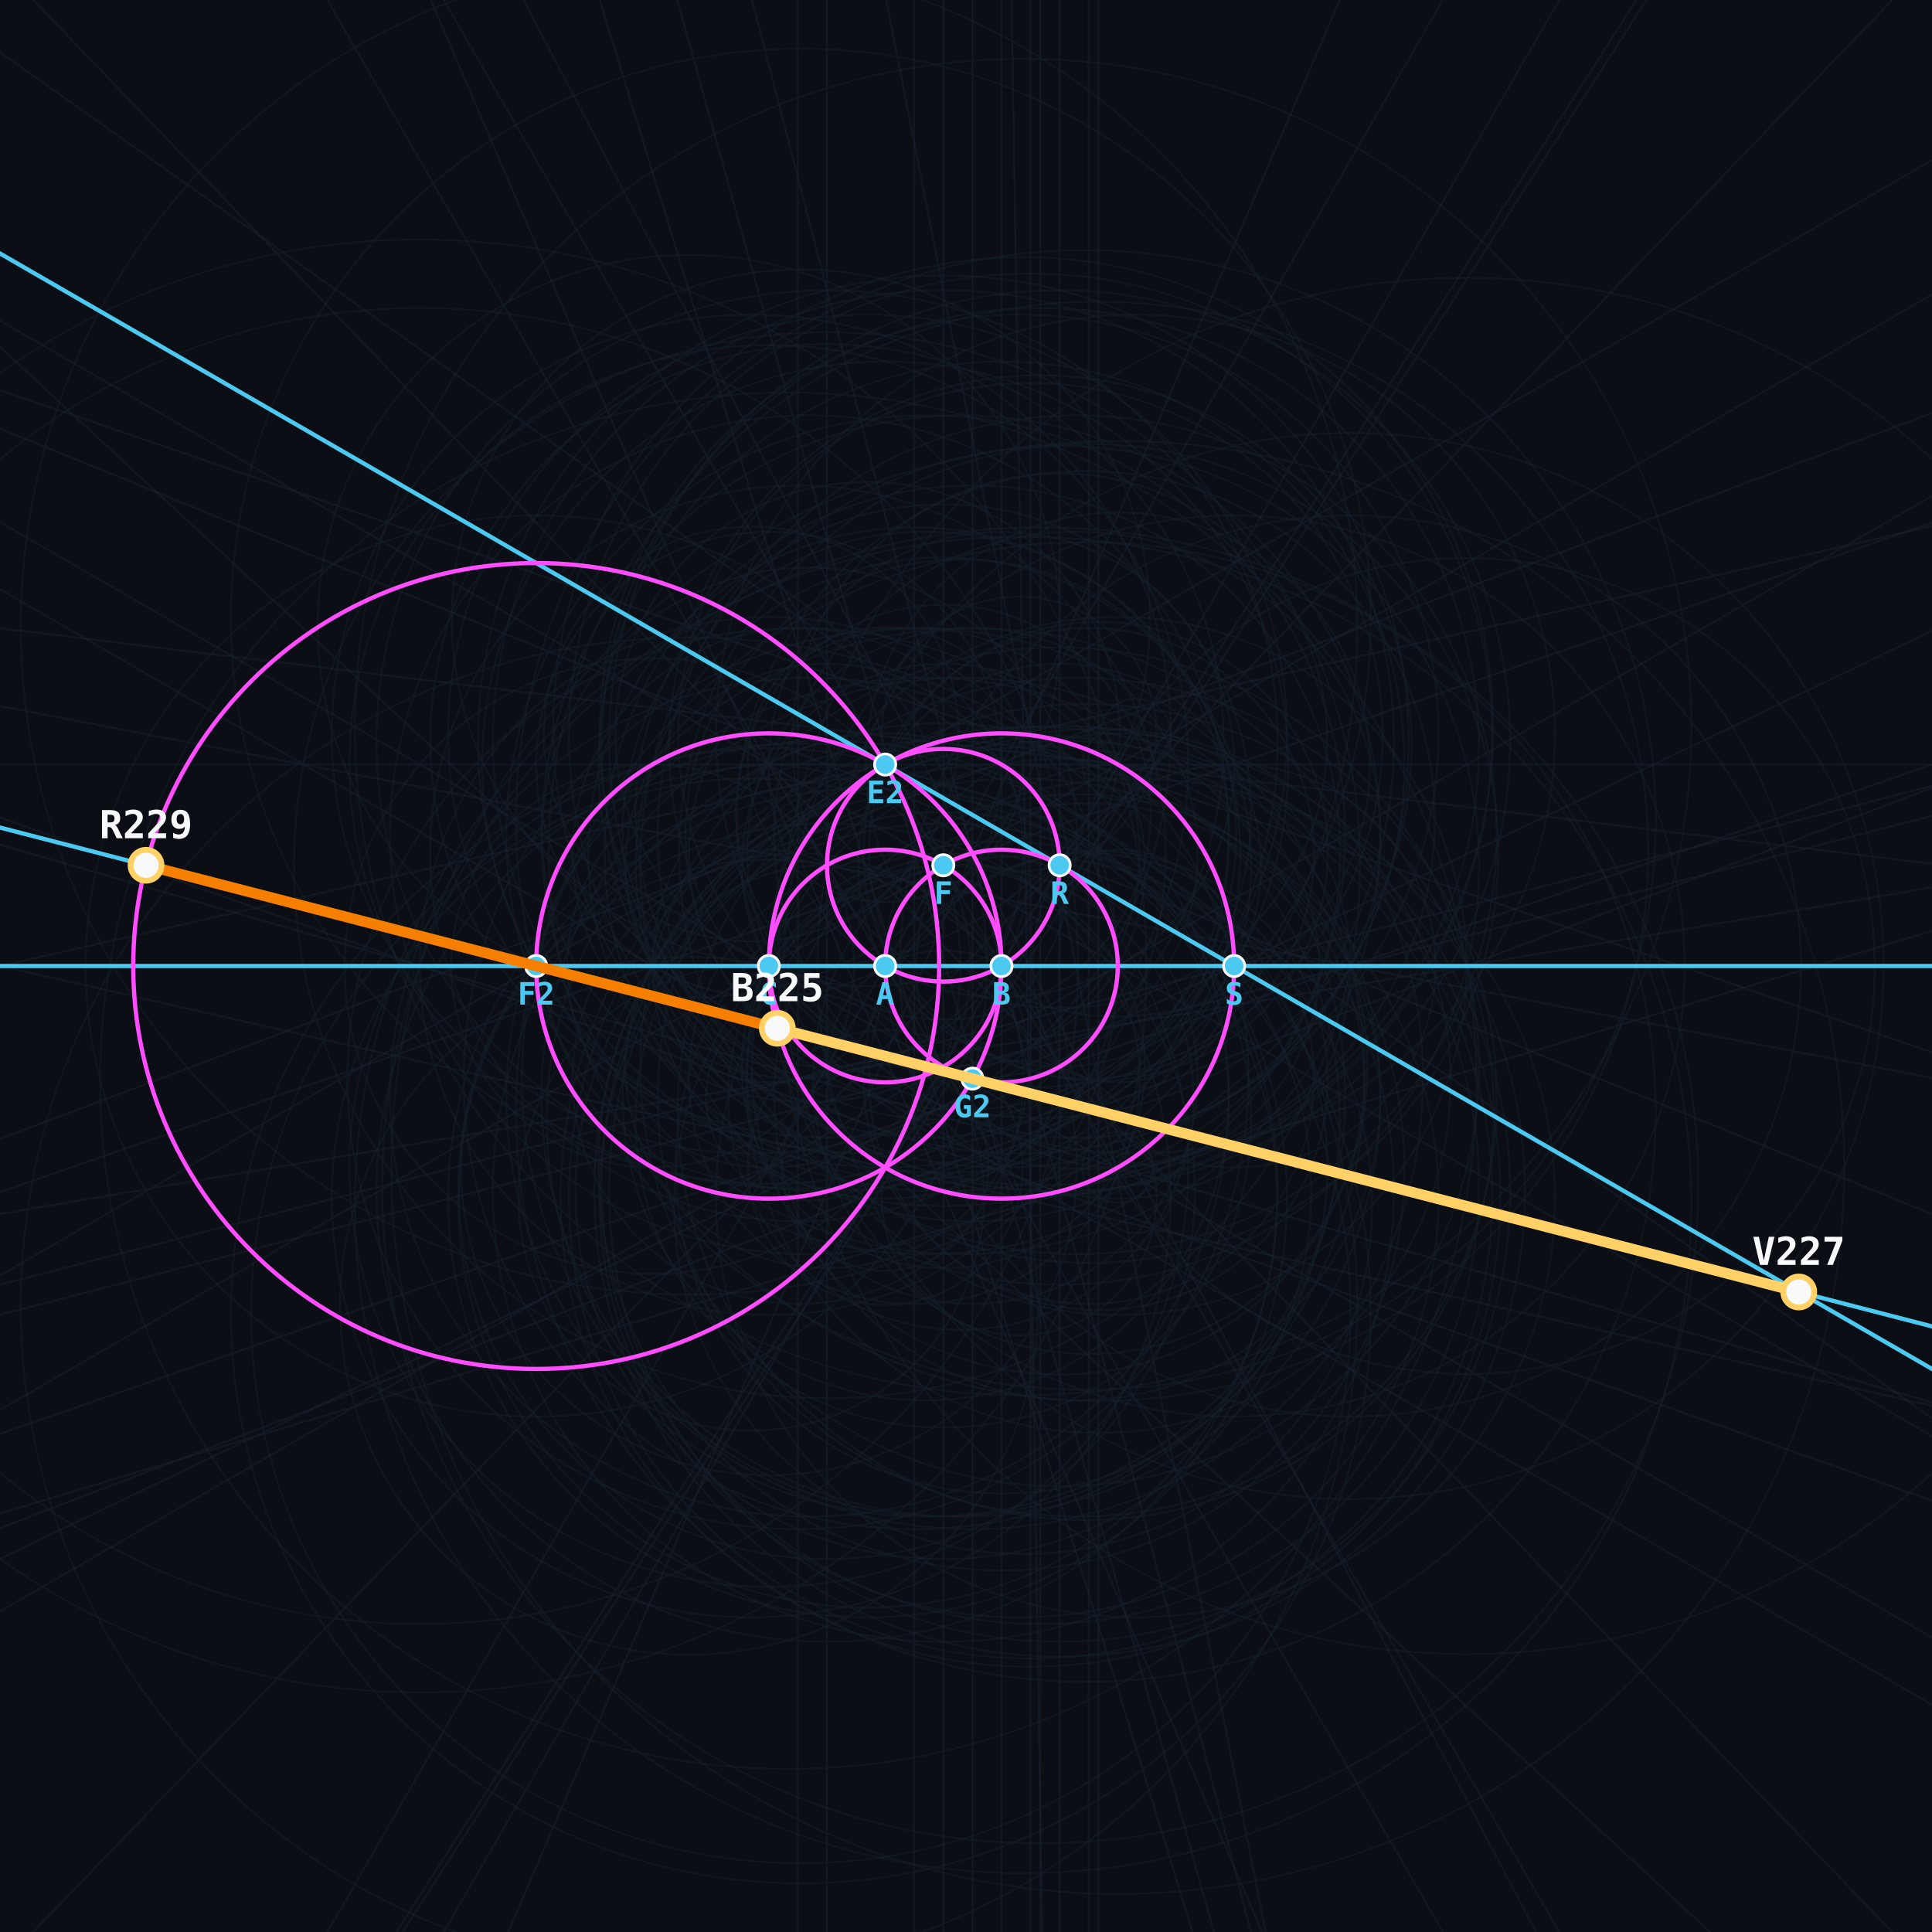
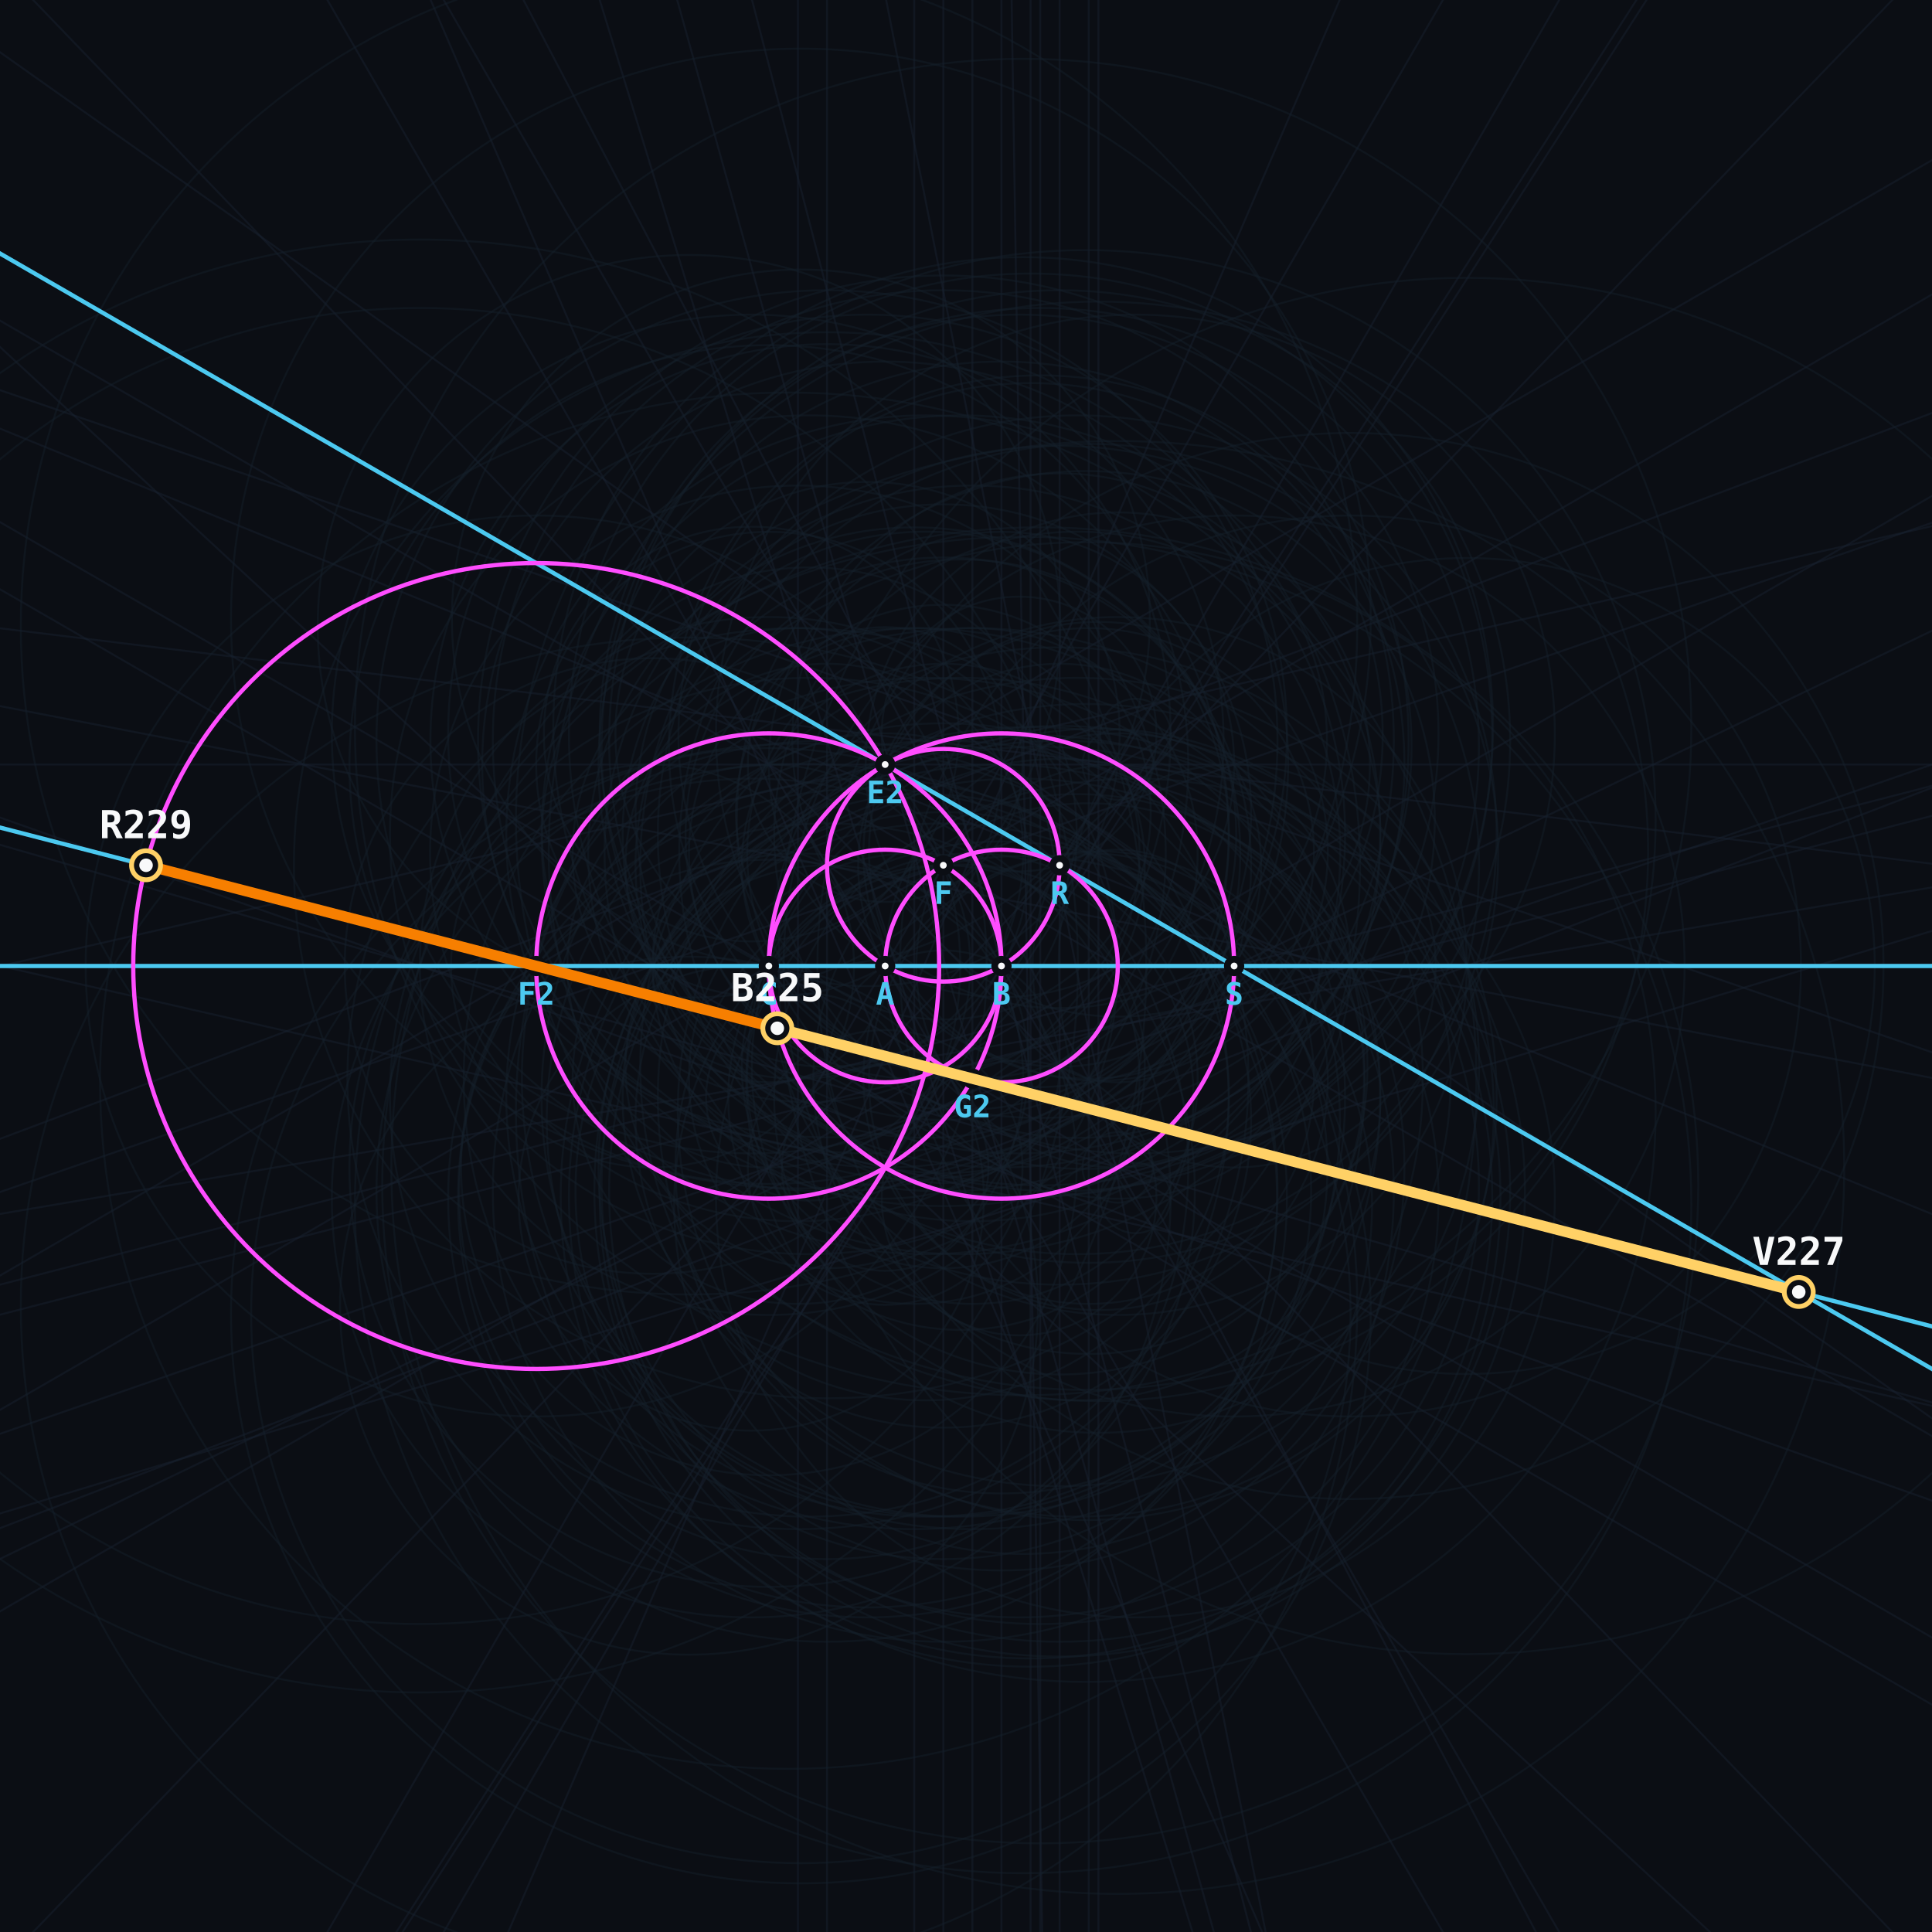
<svg xmlns="http://www.w3.org/2000/svg" viewBox="0 0 1000 1000" width="100%" height="100%" class="levels-svg">
  <defs>
    <clipPath id="sq-clip">
      <rect x="0" y="0" width="1000" height="1000" />
    </clipPath>
  </defs>
  <rect x="0" y="0" width="1000" height="1000" fill="#0b0e14" />
  <g clip-path="url(#sq-clip)">
    <line x1="-151.79" y1="-556.46" x2="1098.21" y2="1608.60" stroke="#1a2332" stroke-width="1.0" stroke-opacity="0.45" />
    <line x1="-151.79" y1="1556.46" x2="1098.21" y2="-608.60" stroke="#1a2332" stroke-width="1.0" stroke-opacity="0.45" />
    <line x1="1128.31" y1="-556.46" x2="-121.69" y2="1608.60" stroke="#1a2332" stroke-width="1.0" stroke-opacity="0.45" />
    <line x1="1128.31" y1="1556.46" x2="-121.69" y2="-608.60" stroke="#1a2332" stroke-width="1.0" stroke-opacity="0.45" />
    <line x1="-639.43" y1="-98.93" x2="1525.64" y2="1151.07" stroke="#1a2332" stroke-width="1.0" stroke-opacity="0.45" />
    <line x1="-639.43" y1="1098.93" x2="1525.64" y2="-151.07" stroke="#1a2332" stroke-width="1.0" stroke-opacity="0.45" />
    <line x1="1615.95" y1="-98.93" x2="-549.12" y2="1151.07" stroke="#1a2332" stroke-width="1.0" stroke-opacity="0.45" />
    <line x1="1615.95" y1="1098.93" x2="-549.12" y2="-151.07" stroke="#1a2332" stroke-width="1.0" stroke-opacity="0.45" />
    <line x1="488.26" y1="1750.00" x2="488.26" y2="-750.00" stroke="#1a2332" stroke-width="1.0" stroke-opacity="0.45" />
    <line x1="1594.14" y1="64.77" x2="-768.14" y2="883.09" stroke="#1a2332" stroke-width="1.0" stroke-opacity="0.45" />
    <line x1="-699.64" y1="-98.93" x2="1465.43" y2="1151.07" stroke="#1a2332" stroke-width="1.0" stroke-opacity="0.45" />
    <line x1="428.05" y1="1750.00" x2="428.05" y2="-750.00" stroke="#1a2332" stroke-width="1.0" stroke-opacity="0.45" />
    <line x1="-663.96" y1="237.70" x2="1790.99" y2="710.16" stroke="#1a2332" stroke-width="1.0" stroke-opacity="0.45" />
    <line x1="1796.40" y1="216.65" x2="-624.21" y2="841.65" stroke="#1a2332" stroke-width="1.0" stroke-opacity="0.45" />
    <line x1="473.21" y1="1750.00" x2="473.21" y2="-750.00" stroke="#1a2332" stroke-width="1.0" stroke-opacity="0.45" />
    <line x1="161.26" y1="-681.41" x2="830.31" y2="1727.40" stroke="#1a2332" stroke-width="1.0" stroke-opacity="0.45" />
    <line x1="518.36" y1="1750.00" x2="518.36" y2="-750.00" stroke="#1a2332" stroke-width="1.0" stroke-opacity="0.45" />
    <line x1="1708.16" y1="395.72" x2="-791.84" y2="395.72" stroke="#1a2332" stroke-width="1.0" stroke-opacity="0.45" />
    <line x1="-393.51" y1="-426.79" x2="1339.93" y2="1374.65" stroke="#1a2332" stroke-width="1.0" stroke-opacity="0.45" />
    <line x1="1654.35" y1="169.05" x2="-707.93" y2="987.37" stroke="#1a2332" stroke-width="1.0" stroke-opacity="0.45" />
    <line x1="-393.51" y1="1426.79" x2="1339.93" y2="-374.65" stroke="#1a2332" stroke-width="1.0" stroke-opacity="0.45" />
    <line x1="1736.20" y1="216.65" x2="-684.42" y2="841.65" stroke="#1a2332" stroke-width="1.0" stroke-opacity="0.45" />
    <line x1="413.00" y1="1750.00" x2="413.00" y2="-750.00" stroke="#1a2332" stroke-width="1.0" stroke-opacity="0.45" />
    <line x1="-43.48" y1="-619.05" x2="944.74" y2="1677.35" stroke="#1a2332" stroke-width="1.0" stroke-opacity="0.45" />
    <line x1="205.86" y1="-710.31" x2="830.86" y2="1710.31" stroke="#1a2332" stroke-width="1.0" stroke-opacity="0.45" />
    <line x1="548.47" y1="1750.00" x2="548.47" y2="-750.00" stroke="#1a2332" stroke-width="1.0" stroke-opacity="0.45" />
    <line x1="1653.85" y1="-31.87" x2="-686.44" y2="847.35" stroke="#1a2332" stroke-width="1.0" stroke-opacity="0.45" />
    <line x1="1711.61" y1="889.74" x2="-725.98" y2="334.61" stroke="#1a2332" stroke-width="1.0" stroke-opacity="0.45" />
    <line x1="1355.27" y1="1435.88" x2="-478.18" y2="-263.67" stroke="#1a2332" stroke-width="1.0" stroke-opacity="0.45" />
    <line x1="1711.61" y1="110.26" x2="-725.98" y2="665.39" stroke="#1a2332" stroke-width="1.0" stroke-opacity="0.45" />
    <line x1="1450.38" y1="-177.14" x2="-714.69" y2="1072.86" stroke="#1a2332" stroke-width="1.0" stroke-opacity="0.45" />
    <line x1="503.31" y1="1750.00" x2="503.31" y2="-750.00" stroke="#1a2332" stroke-width="1.0" stroke-opacity="0.45" />
    <line x1="959.79" y1="-619.05" x2="-28.42" y2="1677.35" stroke="#1a2332" stroke-width="1.0" stroke-opacity="0.45" />
    <line x1="91.51" y1="-713.49" x2="824.80" y2="1676.55" stroke="#1a2332" stroke-width="1.0" stroke-opacity="0.45" />
    <line x1="1596.50" y1="870.92" x2="-719.41" y2="-70.64" stroke="#1a2332" stroke-width="1.0" stroke-opacity="0.45" />
    <line x1="1569.84" y1="52.73" x2="-683.63" y2="1135.27" stroke="#1a2332" stroke-width="1.0" stroke-opacity="0.45" />
    <line x1="-49.75" y1="-612.01" x2="1110.64" y2="1602.37" stroke="#1a2332" stroke-width="1.0" stroke-opacity="0.45" />
    <line x1="563.52" y1="1750.00" x2="563.52" y2="-750.00" stroke="#1a2332" stroke-width="1.0" stroke-opacity="0.45" />
    <line x1="1181.45" y1="-521.08" x2="-168.89" y2="1582.86" stroke="#1a2332" stroke-width="1.0" stroke-opacity="0.45" />
    <line x1="1754.62" y1="539.05" x2="-727.01" y2="236.59" stroke="#1a2332" stroke-width="1.0" stroke-opacity="0.45" />
    <line x1="1598.91" y1="898.83" x2="-803.01" y2="205.45" stroke="#1a2332" stroke-width="1.0" stroke-opacity="0.45" />
    <line x1="-800.63" y1="140.10" x2="1556.39" y2="973.43" stroke="#1a2332" stroke-width="1.0" stroke-opacity="0.45" />
    <line x1="538.43" y1="1750.00" x2="538.43" y2="-750.00" stroke="#1a2332" stroke-width="1.0" stroke-opacity="0.45" />
    <line x1="1630.01" y1="760.59" x2="-734.94" y2="-49.95" stroke="#1a2332" stroke-width="1.0" stroke-opacity="0.45" />
    <line x1="1639.89" y1="288.92" x2="-753.68" y2="1010.61" stroke="#1a2332" stroke-width="1.0" stroke-opacity="0.45" />
    <line x1="511.73" y1="-751.96" x2="551.25" y2="1747.73" stroke="#1a2332" stroke-width="1.0" stroke-opacity="0.45" />
    <line x1="533.42" y1="1750.00" x2="533.42" y2="-750.00" stroke="#1a2332" stroke-width="1.0" stroke-opacity="0.45" />
    <line x1="310.09" y1="-756.62" x2="791.86" y2="1696.52" stroke="#1a2332" stroke-width="1.0" stroke-opacity="0.45" />
    <line x1="568.54" y1="1750.00" x2="568.54" y2="-750.00" stroke="#1a2332" stroke-width="1.0" stroke-opacity="0.45" />
    <line x1="1168.18" y1="-490.77" x2="-185.13" y2="1611.27" stroke="#1a2332" stroke-width="1.0" stroke-opacity="0.45" />
    <line x1="1508.88" y1="1093.97" x2="-532.36" y2="-349.41" stroke="#1a2332" stroke-width="1.0" stroke-opacity="0.45" />
    <line x1="-506.61" y1="985.14" x2="1827.81" y2="90.44" stroke="#1a2332" stroke-width="1.0" stroke-opacity="0.45" />
    <line x1="1816.11" y1="321.35" x2="-648.93" y2="738.02" stroke="#1a2332" stroke-width="1.0" stroke-opacity="0.45" />
    <circle cx="397.95" cy="500.00" r="60.21" fill="none" stroke="#161f2c" stroke-width="1.0" stroke-opacity="0.45" />
    <circle cx="458.16" cy="500.00" r="120.42" fill="none" stroke="#161f2c" stroke-width="1.0" stroke-opacity="0.45" />
    <circle cx="578.57" cy="500.00" r="120.42" fill="none" stroke="#161f2c" stroke-width="1.0" stroke-opacity="0.45" />
    <circle cx="488.26" cy="552.14" r="60.21" fill="none" stroke="#161f2c" stroke-width="1.0" stroke-opacity="0.45" />
    <circle cx="578.57" cy="500.00" r="60.21" fill="none" stroke="#161f2c" stroke-width="1.0" stroke-opacity="0.45" />
    <circle cx="397.95" cy="500.00" r="180.62" fill="none" stroke="#161f2c" stroke-width="1.0" stroke-opacity="0.45" />
    <circle cx="578.57" cy="500.00" r="180.62" fill="none" stroke="#161f2c" stroke-width="1.0" stroke-opacity="0.45" />
    <circle cx="397.95" cy="500.00" r="104.28" fill="none" stroke="#161f2c" stroke-width="1.0" stroke-opacity="0.45" />
    <circle cx="488.26" cy="552.14" r="104.28" fill="none" stroke="#161f2c" stroke-width="1.0" stroke-opacity="0.45" />
    <circle cx="488.26" cy="447.86" r="104.28" fill="none" stroke="#161f2c" stroke-width="1.0" stroke-opacity="0.45" />
    <circle cx="578.57" cy="500.00" r="104.28" fill="none" stroke="#161f2c" stroke-width="1.0" stroke-opacity="0.45" />
    <circle cx="488.26" cy="447.86" r="159.30" fill="none" stroke="#161f2c" stroke-width="1.0" stroke-opacity="0.45" />
    <circle cx="337.74" cy="500.00" r="159.30" fill="none" stroke="#161f2c" stroke-width="1.0" stroke-opacity="0.45" />
    <circle cx="337.74" cy="500.00" r="104.28" fill="none" stroke="#161f2c" stroke-width="1.0" stroke-opacity="0.45" />
    <circle cx="428.05" cy="552.14" r="104.28" fill="none" stroke="#161f2c" stroke-width="1.0" stroke-opacity="0.45" />
    <circle cx="428.05" cy="447.86" r="104.28" fill="none" stroke="#161f2c" stroke-width="1.0" stroke-opacity="0.45" />
    <circle cx="428.05" cy="447.86" r="275.91" fill="none" stroke="#161f2c" stroke-width="1.0" stroke-opacity="0.45" />
    <circle cx="698.99" cy="500.00" r="275.91" fill="none" stroke="#161f2c" stroke-width="1.0" stroke-opacity="0.45" />
    <circle cx="698.99" cy="500.00" r="233.18" fill="none" stroke="#161f2c" stroke-width="1.0" stroke-opacity="0.45" />
    <circle cx="473.21" cy="558.30" r="233.18" fill="none" stroke="#161f2c" stroke-width="1.0" stroke-opacity="0.45" />
    <circle cx="473.21" cy="558.30" r="116.59" fill="none" stroke="#161f2c" stroke-width="1.0" stroke-opacity="0.45" />
    <circle cx="473.21" cy="441.70" r="116.59" fill="none" stroke="#161f2c" stroke-width="1.0" stroke-opacity="0.45" />
    <circle cx="473.21" cy="441.70" r="168.73" fill="none" stroke="#161f2c" stroke-width="1.0" stroke-opacity="0.45" />
    <circle cx="518.36" cy="604.28" r="168.73" fill="none" stroke="#161f2c" stroke-width="1.0" stroke-opacity="0.45" />
    <circle cx="518.36" cy="604.28" r="208.57" fill="none" stroke="#161f2c" stroke-width="1.0" stroke-opacity="0.45" />
    <circle cx="518.36" cy="395.72" r="208.57" fill="none" stroke="#161f2c" stroke-width="1.0" stroke-opacity="0.45" />
    <circle cx="518.36" cy="395.72" r="120.42" fill="none" stroke="#161f2c" stroke-width="1.0" stroke-opacity="0.45" />
    <circle cx="397.95" cy="395.72" r="120.42" fill="none" stroke="#161f2c" stroke-width="1.0" stroke-opacity="0.45" />
    <circle cx="397.95" cy="395.72" r="217.08" fill="none" stroke="#161f2c" stroke-width="1.0" stroke-opacity="0.45" />
    <circle cx="548.47" cy="552.14" r="217.08" fill="none" stroke="#161f2c" stroke-width="1.0" stroke-opacity="0.45" />
    <circle cx="548.47" cy="552.14" r="159.30" fill="none" stroke="#161f2c" stroke-width="1.0" stroke-opacity="0.45" />
    <circle cx="397.95" cy="604.28" r="159.30" fill="none" stroke="#161f2c" stroke-width="1.0" stroke-opacity="0.45" />
    <circle cx="397.95" cy="604.28" r="217.08" fill="none" stroke="#161f2c" stroke-width="1.0" stroke-opacity="0.45" />
    <circle cx="548.47" cy="447.86" r="217.08" fill="none" stroke="#161f2c" stroke-width="1.0" stroke-opacity="0.45" />
    <circle cx="548.47" cy="447.86" r="104.28" fill="none" stroke="#161f2c" stroke-width="1.0" stroke-opacity="0.45" />
    <circle cx="638.78" cy="500.00" r="104.28" fill="none" stroke="#161f2c" stroke-width="1.0" stroke-opacity="0.45" />
    <circle cx="638.78" cy="500.00" r="233.18" fill="none" stroke="#161f2c" stroke-width="1.0" stroke-opacity="0.45" />
    <circle cx="413.00" cy="558.30" r="233.18" fill="none" stroke="#161f2c" stroke-width="1.0" stroke-opacity="0.45" />
    <circle cx="413.00" cy="558.30" r="116.59" fill="none" stroke="#161f2c" stroke-width="1.0" stroke-opacity="0.45" />
    <circle cx="413.00" cy="441.70" r="116.59" fill="none" stroke="#161f2c" stroke-width="1.0" stroke-opacity="0.45" />
    <circle cx="413.00" cy="441.70" r="190.39" fill="none" stroke="#161f2c" stroke-width="1.0" stroke-opacity="0.45" />
    <circle cx="488.26" cy="616.59" r="190.39" fill="none" stroke="#161f2c" stroke-width="1.0" stroke-opacity="0.45" />
    <circle cx="488.26" cy="616.59" r="233.18" fill="none" stroke="#161f2c" stroke-width="1.0" stroke-opacity="0.45" />
    <circle cx="488.26" cy="383.41" r="233.18" fill="none" stroke="#161f2c" stroke-width="1.0" stroke-opacity="0.45" />
    <circle cx="488.26" cy="383.41" r="240.83" fill="none" stroke="#161f2c" stroke-width="1.0" stroke-opacity="0.45" />
    <circle cx="548.47" cy="616.59" r="240.83" fill="none" stroke="#161f2c" stroke-width="1.0" stroke-opacity="0.45" />
    <circle cx="548.47" cy="616.59" r="233.18" fill="none" stroke="#161f2c" stroke-width="1.0" stroke-opacity="0.45" />
    <circle cx="548.47" cy="383.41" r="233.18" fill="none" stroke="#161f2c" stroke-width="1.0" stroke-opacity="0.45" />
    <circle cx="548.47" cy="383.41" r="138.37" fill="none" stroke="#161f2c" stroke-width="1.0" stroke-opacity="0.45" />
    <circle cx="418.94" cy="432.07" r="138.37" fill="none" stroke="#161f2c" stroke-width="1.0" stroke-opacity="0.45" />
    <circle cx="418.94" cy="432.07" r="217.08" fill="none" stroke="#161f2c" stroke-width="1.0" stroke-opacity="0.45" />
    <circle cx="527.48" cy="620.07" r="217.08" fill="none" stroke="#161f2c" stroke-width="1.0" stroke-opacity="0.45" />
    <circle cx="527.48" cy="620.07" r="71.10" fill="none" stroke="#161f2c" stroke-width="1.0" stroke-opacity="0.45" />
    <circle cx="458.16" cy="604.28" r="71.10" fill="none" stroke="#161f2c" stroke-width="1.0" stroke-opacity="0.45" />
    <circle cx="458.16" cy="604.28" r="53.48" fill="none" stroke="#161f2c" stroke-width="1.0" stroke-opacity="0.45" />
    <circle cx="418.94" cy="567.93" r="53.48" fill="none" stroke="#161f2c" stroke-width="1.0" stroke-opacity="0.45" />
    <circle cx="418.94" cy="567.93" r="217.08" fill="none" stroke="#161f2c" stroke-width="1.0" stroke-opacity="0.45" />
    <circle cx="527.48" cy="379.93" r="217.08" fill="none" stroke="#161f2c" stroke-width="1.0" stroke-opacity="0.45" />
    <circle cx="527.48" cy="379.93" r="71.10" fill="none" stroke="#161f2c" stroke-width="1.0" stroke-opacity="0.45" />
    <circle cx="458.16" cy="395.72" r="71.10" fill="none" stroke="#161f2c" stroke-width="1.0" stroke-opacity="0.45" />
    <circle cx="458.16" cy="395.72" r="208.57" fill="none" stroke="#161f2c" stroke-width="1.0" stroke-opacity="0.45" />
    <circle cx="277.53" cy="500.00" r="233.18" fill="none" stroke="#161f2c" stroke-width="1.0" stroke-opacity="0.45" />
    <circle cx="503.31" cy="558.30" r="233.18" fill="none" stroke="#161f2c" stroke-width="1.0" stroke-opacity="0.45" />
    <circle cx="503.31" cy="558.30" r="116.59" fill="none" stroke="#161f2c" stroke-width="1.0" stroke-opacity="0.45" />
    <circle cx="503.31" cy="441.70" r="116.59" fill="none" stroke="#161f2c" stroke-width="1.0" stroke-opacity="0.45" />
    <circle cx="503.31" cy="441.70" r="190.39" fill="none" stroke="#161f2c" stroke-width="1.0" stroke-opacity="0.45" />
    <circle cx="428.05" cy="616.59" r="190.39" fill="none" stroke="#161f2c" stroke-width="1.0" stroke-opacity="0.45" />
    <circle cx="428.05" cy="616.59" r="233.18" fill="none" stroke="#161f2c" stroke-width="1.0" stroke-opacity="0.45" />
    <circle cx="428.05" cy="383.41" r="233.18" fill="none" stroke="#161f2c" stroke-width="1.0" stroke-opacity="0.45" />
    <circle cx="428.05" cy="383.41" r="205.27" fill="none" stroke="#161f2c" stroke-width="1.0" stroke-opacity="0.45" />
    <circle cx="488.26" cy="579.65" r="205.27" fill="none" stroke="#161f2c" stroke-width="1.0" stroke-opacity="0.45" />
    <circle cx="488.26" cy="579.65" r="159.30" fill="none" stroke="#161f2c" stroke-width="1.0" stroke-opacity="0.45" />
    <circle cx="488.26" cy="420.35" r="159.30" fill="none" stroke="#161f2c" stroke-width="1.0" stroke-opacity="0.45" />
    <circle cx="488.26" cy="420.35" r="107.33" fill="none" stroke="#161f2c" stroke-width="1.0" stroke-opacity="0.45" />
    <circle cx="388.83" cy="379.93" r="107.33" fill="none" stroke="#161f2c" stroke-width="1.0" stroke-opacity="0.45" />
    <circle cx="388.83" cy="379.93" r="217.08" fill="none" stroke="#161f2c" stroke-width="1.0" stroke-opacity="0.45" />
    <circle cx="497.37" cy="567.93" r="217.08" fill="none" stroke="#161f2c" stroke-width="1.0" stroke-opacity="0.45" />
    <circle cx="497.37" cy="567.93" r="120.42" fill="none" stroke="#161f2c" stroke-width="1.0" stroke-opacity="0.45" />
    <circle cx="388.83" cy="620.07" r="120.42" fill="none" stroke="#161f2c" stroke-width="1.0" stroke-opacity="0.45" />
    <circle cx="388.83" cy="620.07" r="217.08" fill="none" stroke="#161f2c" stroke-width="1.0" stroke-opacity="0.45" />
    <circle cx="497.37" cy="432.07" r="217.08" fill="none" stroke="#161f2c" stroke-width="1.0" stroke-opacity="0.45" />
    <circle cx="497.37" cy="432.07" r="142.51" fill="none" stroke="#161f2c" stroke-width="1.0" stroke-opacity="0.45" />
    <circle cx="563.52" cy="558.30" r="142.51" fill="none" stroke="#161f2c" stroke-width="1.0" stroke-opacity="0.45" />
    <circle cx="563.52" cy="558.30" r="116.59" fill="none" stroke="#161f2c" stroke-width="1.0" stroke-opacity="0.45" />
    <circle cx="563.52" cy="441.70" r="116.59" fill="none" stroke="#161f2c" stroke-width="1.0" stroke-opacity="0.45" />
    <circle cx="563.52" cy="441.70" r="211.94" fill="none" stroke="#161f2c" stroke-width="1.0" stroke-opacity="0.45" />
    <circle cx="449.04" cy="620.07" r="211.94" fill="none" stroke="#161f2c" stroke-width="1.0" stroke-opacity="0.45" />
    <circle cx="449.04" cy="620.07" r="217.08" fill="none" stroke="#161f2c" stroke-width="1.0" stroke-opacity="0.45" />
    <circle cx="557.58" cy="432.07" r="217.08" fill="none" stroke="#161f2c" stroke-width="1.0" stroke-opacity="0.45" />
    <circle cx="557.58" cy="432.07" r="156.87" fill="none" stroke="#161f2c" stroke-width="1.0" stroke-opacity="0.45" />
    <circle cx="479.14" cy="567.93" r="156.87" fill="none" stroke="#161f2c" stroke-width="1.0" stroke-opacity="0.45" />
    <circle cx="479.14" cy="567.93" r="217.08" fill="none" stroke="#161f2c" stroke-width="1.0" stroke-opacity="0.45" />
    <circle cx="587.69" cy="379.93" r="217.08" fill="none" stroke="#161f2c" stroke-width="1.0" stroke-opacity="0.45" />
    <circle cx="587.69" cy="379.93" r="18.23" fill="none" stroke="#161f2c" stroke-width="1.0" stroke-opacity="0.45" />
    <circle cx="578.57" cy="395.72" r="18.23" fill="none" stroke="#161f2c" stroke-width="1.0" stroke-opacity="0.45" />
    <circle cx="578.57" cy="395.72" r="130.49" fill="none" stroke="#161f2c" stroke-width="1.0" stroke-opacity="0.45" />
    <circle cx="449.04" cy="379.93" r="130.49" fill="none" stroke="#161f2c" stroke-width="1.0" stroke-opacity="0.45" />
    <circle cx="449.04" cy="379.93" r="217.08" fill="none" stroke="#161f2c" stroke-width="1.0" stroke-opacity="0.45" />
    <circle cx="557.58" cy="567.93" r="217.08" fill="none" stroke="#161f2c" stroke-width="1.0" stroke-opacity="0.45" />
    <circle cx="557.58" cy="567.93" r="156.87" fill="none" stroke="#161f2c" stroke-width="1.0" stroke-opacity="0.45" />
    <circle cx="479.14" cy="432.07" r="156.87" fill="none" stroke="#161f2c" stroke-width="1.0" stroke-opacity="0.45" />
    <circle cx="479.14" cy="432.07" r="217.08" fill="none" stroke="#161f2c" stroke-width="1.0" stroke-opacity="0.45" />
    <circle cx="587.69" cy="620.07" r="217.08" fill="none" stroke="#161f2c" stroke-width="1.0" stroke-opacity="0.45" />
    <circle cx="587.69" cy="620.07" r="18.23" fill="none" stroke="#161f2c" stroke-width="1.0" stroke-opacity="0.45" />
    <circle cx="578.57" cy="604.28" r="18.23" fill="none" stroke="#161f2c" stroke-width="1.0" stroke-opacity="0.45" />
    <circle cx="578.57" cy="604.28" r="376.00" fill="none" stroke="#161f2c" stroke-width="1.0" stroke-opacity="0.45" />
    <circle cx="217.32" cy="500.00" r="376.00" fill="none" stroke="#161f2c" stroke-width="1.0" stroke-opacity="0.45" />
    <circle cx="217.32" cy="500.00" r="340.59" fill="none" stroke="#161f2c" stroke-width="1.0" stroke-opacity="0.45" />
    <circle cx="538.43" cy="613.53" r="340.59" fill="none" stroke="#161f2c" stroke-width="1.0" stroke-opacity="0.45" />
    <circle cx="538.43" cy="613.53" r="227.06" fill="none" stroke="#161f2c" stroke-width="1.0" stroke-opacity="0.45" />
    <circle cx="538.43" cy="386.47" r="227.06" fill="none" stroke="#161f2c" stroke-width="1.0" stroke-opacity="0.45" />
    <circle cx="538.43" cy="386.47" r="192.18" fill="none" stroke="#161f2c" stroke-width="1.0" stroke-opacity="0.45" />
    <circle cx="356.64" cy="324.16" r="192.18" fill="none" stroke="#161f2c" stroke-width="1.0" stroke-opacity="0.45" />
    <circle cx="356.64" cy="324.16" r="345.87" fill="none" stroke="#161f2c" stroke-width="1.0" stroke-opacity="0.45" />
    <circle cx="529.57" cy="623.69" r="345.87" fill="none" stroke="#161f2c" stroke-width="1.0" stroke-opacity="0.45" />
    <circle cx="529.57" cy="623.69" r="180.62" fill="none" stroke="#161f2c" stroke-width="1.0" stroke-opacity="0.45" />
    <circle cx="356.64" cy="675.84" r="180.62" fill="none" stroke="#161f2c" stroke-width="1.0" stroke-opacity="0.45" />
    <circle cx="356.64" cy="675.84" r="345.87" fill="none" stroke="#161f2c" stroke-width="1.0" stroke-opacity="0.45" />
    <circle cx="529.57" cy="376.31" r="345.87" fill="none" stroke="#161f2c" stroke-width="1.0" stroke-opacity="0.45" />
    <circle cx="529.57" cy="376.31" r="243.20" fill="none" stroke="#161f2c" stroke-width="1.0" stroke-opacity="0.45" />
    <circle cx="533.42" cy="619.47" r="243.20" fill="none" stroke="#161f2c" stroke-width="1.0" stroke-opacity="0.45" />
    <circle cx="533.42" cy="619.47" r="238.94" fill="none" stroke="#161f2c" stroke-width="1.0" stroke-opacity="0.45" />
    <circle cx="533.42" cy="380.53" r="238.94" fill="none" stroke="#161f2c" stroke-width="1.0" stroke-opacity="0.45" />
    <circle cx="533.42" cy="380.53" r="182.25" fill="none" stroke="#161f2c" stroke-width="1.0" stroke-opacity="0.45" />
    <circle cx="568.54" cy="559.37" r="182.25" fill="none" stroke="#161f2c" stroke-width="1.0" stroke-opacity="0.45" />
    <circle cx="568.54" cy="559.37" r="118.73" fill="none" stroke="#161f2c" stroke-width="1.0" stroke-opacity="0.45" />
    <circle cx="568.54" cy="440.63" r="118.73" fill="none" stroke="#161f2c" stroke-width="1.0" stroke-opacity="0.45" />
    <circle cx="568.54" cy="440.63" r="284.52" fill="none" stroke="#161f2c" stroke-width="1.0" stroke-opacity="0.45" />
    <circle cx="414.52" cy="679.86" r="284.52" fill="none" stroke="#161f2c" stroke-width="1.0" stroke-opacity="0.45" />
    <circle cx="414.52" cy="679.86" r="294.96" fill="none" stroke="#161f2c" stroke-width="1.0" stroke-opacity="0.45" />
    <circle cx="562.00" cy="424.42" r="294.96" fill="none" stroke="#161f2c" stroke-width="1.0" stroke-opacity="0.45" />
    <circle cx="562.00" cy="424.42" r="180.62" fill="none" stroke="#161f2c" stroke-width="1.0" stroke-opacity="0.45" />
    <circle cx="414.52" cy="320.14" r="180.62" fill="none" stroke="#161f2c" stroke-width="1.0" stroke-opacity="0.45" />
    <circle cx="414.52" cy="320.14" r="294.96" fill="none" stroke="#161f2c" stroke-width="1.0" stroke-opacity="0.45" />
    <circle cx="562.00" cy="575.58" r="294.96" fill="none" stroke="#161f2c" stroke-width="1.0" stroke-opacity="0.45" />
    <circle cx="562.00" cy="575.58" r="211.18" fill="none" stroke="#161f2c" stroke-width="1.0" stroke-opacity="0.45" />
    <circle cx="759.19" cy="500.00" r="211.18" fill="none" stroke="#161f2c" stroke-width="1.0" stroke-opacity="0.45" />
    <circle cx="759.19" cy="500.00" r="356.19" fill="none" stroke="#161f2c" stroke-width="1.0" stroke-opacity="0.45" />
    <circle cx="407.98" cy="559.37" r="356.19" fill="none" stroke="#161f2c" stroke-width="1.0" stroke-opacity="0.45" />
    <line x1="-761.74" y1="500.00" x2="1738.26" y2="500.00" stroke="#4cc9f0" stroke-width="2.2" stroke-linecap="round" />
    <line x1="-488.91" y1="-151.07" x2="1676.16" y2="1098.93" stroke="#4cc9f0" stroke-width="2.2" stroke-linecap="round" />
    <line x1="-819.89" y1="216.65" x2="1600.73" y2="841.65" stroke="#4cc9f0" stroke-width="2.2" stroke-linecap="round" />
    <circle cx="458.16" cy="500.00" r="60.21" fill="none" stroke="#ff4dff" stroke-width="2.2" />
    <circle cx="518.36" cy="500.00" r="60.21" fill="none" stroke="#ff4dff" stroke-width="2.2" />
    <circle cx="488.26" cy="447.86" r="60.21" fill="none" stroke="#ff4dff" stroke-width="2.2" />
    <circle cx="518.36" cy="500.00" r="120.42" fill="none" stroke="#ff4dff" stroke-width="2.2" />
    <circle cx="397.95" cy="500.00" r="120.42" fill="none" stroke="#ff4dff" stroke-width="2.2" />
    <circle cx="277.53" cy="500.00" r="208.57" fill="none" stroke="#ff4dff" stroke-width="2.2" />
-     <circle class="geom-point" cx="458.16" cy="500.00" r="5.5" data-base-r="5.5" fill="#4cc9f0" stroke="#f8f9fa" stroke-width="1.4" />
+     <circle class="geom-point" cx="458.16" cy="500.00" r="3.5" data-base-r="3.5" fill="#f8f9fa" stroke="#0b0e14" stroke-width="3.5" />
    <text class="geom-label" x="458.16" y="520.00" data-anchor-x="458.16" data-anchor-y="500.00" data-offset-y="20" data-base-font="16" fill="#4cc9f0" font-family="monospace" font-size="16" font-weight="bold" text-anchor="middle">A</text>
-     <circle class="geom-point" cx="518.36" cy="500.00" r="5.5" data-base-r="5.5" fill="#4cc9f0" stroke="#f8f9fa" stroke-width="1.4" />
+     <circle class="geom-point" cx="518.36" cy="500.00" r="3.5" data-base-r="3.5" fill="#f8f9fa" stroke="#0b0e14" stroke-width="3.5" />
    <text class="geom-label" x="518.36" y="520.00" data-anchor-x="518.36" data-anchor-y="500.00" data-offset-y="20" data-base-font="16" fill="#4cc9f0" font-family="monospace" font-size="16" font-weight="bold" text-anchor="middle">B</text>
-     <circle class="geom-point" cx="397.95" cy="500.00" r="5.5" data-base-r="5.5" fill="#4cc9f0" stroke="#f8f9fa" stroke-width="1.4" />
+     <circle class="geom-point" cx="397.95" cy="500.00" r="3.5" data-base-r="3.5" fill="#f8f9fa" stroke="#0b0e14" stroke-width="3.5" />
    <text class="geom-label" x="397.95" y="520.00" data-anchor-x="397.95" data-anchor-y="500.00" data-offset-y="20" data-base-font="16" fill="#4cc9f0" font-family="monospace" font-size="16" font-weight="bold" text-anchor="middle">C</text>
-     <circle class="geom-point" cx="458.16" cy="395.72" r="5.5" data-base-r="5.5" fill="#4cc9f0" stroke="#f8f9fa" stroke-width="1.4" />
+     <circle class="geom-point" cx="458.16" cy="395.72" r="3.5" data-base-r="3.5" fill="#f8f9fa" stroke="#0b0e14" stroke-width="3.5" />
    <text class="geom-label" x="458.16" y="415.72" data-anchor-x="458.16" data-anchor-y="395.72" data-offset-y="20" data-base-font="16" fill="#4cc9f0" font-family="monospace" font-size="16" font-weight="bold" text-anchor="middle">E2</text>
-     <circle class="geom-point" cx="488.26" cy="447.86" r="5.5" data-base-r="5.5" fill="#4cc9f0" stroke="#f8f9fa" stroke-width="1.4" />
+     <circle class="geom-point" cx="488.26" cy="447.86" r="3.5" data-base-r="3.5" fill="#f8f9fa" stroke="#0b0e14" stroke-width="3.5" />
    <text class="geom-label" x="488.26" y="467.86" data-anchor-x="488.26" data-anchor-y="447.86" data-offset-y="20" data-base-font="16" fill="#4cc9f0" font-family="monospace" font-size="16" font-weight="bold" text-anchor="middle">F</text>
-     <circle class="geom-point" cx="277.53" cy="500.00" r="5.5" data-base-r="5.5" fill="#4cc9f0" stroke="#f8f9fa" stroke-width="1.4" />
+     <circle class="geom-point" cx="277.53" cy="500.00" r="3.5" data-base-r="3.5" fill="#f8f9fa" stroke="#0b0e14" stroke-width="3.5" />
    <text class="geom-label" x="277.53" y="520.00" data-anchor-x="277.53" data-anchor-y="500.00" data-offset-y="20" data-base-font="16" fill="#4cc9f0" font-family="monospace" font-size="16" font-weight="bold" text-anchor="middle">F2</text>
-     <circle class="geom-point" cx="503.31" cy="558.30" r="5.5" data-base-r="5.5" fill="#4cc9f0" stroke="#f8f9fa" stroke-width="1.4" />
+     <circle class="geom-point" cx="503.31" cy="558.30" r="3.5" data-base-r="3.5" fill="#f8f9fa" stroke="#0b0e14" stroke-width="3.5" />
    <text class="geom-label" x="503.31" y="578.30" data-anchor-x="503.31" data-anchor-y="558.30" data-offset-y="20" data-base-font="16" fill="#4cc9f0" font-family="monospace" font-size="16" font-weight="bold" text-anchor="middle">G2</text>
-     <circle class="geom-point" cx="548.47" cy="447.86" r="5.5" data-base-r="5.5" fill="#4cc9f0" stroke="#f8f9fa" stroke-width="1.4" />
+     <circle class="geom-point" cx="548.47" cy="447.86" r="3.5" data-base-r="3.5" fill="#f8f9fa" stroke="#0b0e14" stroke-width="3.5" />
    <text class="geom-label" x="548.47" y="467.86" data-anchor-x="548.47" data-anchor-y="447.86" data-offset-y="20" data-base-font="16" fill="#4cc9f0" font-family="monospace" font-size="16" font-weight="bold" text-anchor="middle">R</text>
-     <circle class="geom-point" cx="638.78" cy="500.00" r="5.5" data-base-r="5.5" fill="#4cc9f0" stroke="#f8f9fa" stroke-width="1.4" />
+     <circle class="geom-point" cx="638.78" cy="500.00" r="3.5" data-base-r="3.5" fill="#f8f9fa" stroke="#0b0e14" stroke-width="3.5" />
    <text class="geom-label" x="638.78" y="520.00" data-anchor-x="638.78" data-anchor-y="500.00" data-offset-y="20" data-base-font="16" fill="#4cc9f0" font-family="monospace" font-size="16" font-weight="bold" text-anchor="middle">S</text>
    <line x1="75.59" y1="447.86" x2="402.34" y2="532.23" stroke="#f77f00" stroke-width="5.5" stroke-linecap="round" />
    <line x1="402.34" y1="532.23" x2="931.03" y2="668.73" stroke="#ffd166" stroke-width="5.5" stroke-linecap="round" />
-     <circle class="geom-point" cx="75.59" cy="447.86" r="8" data-base-r="8" fill="#f8f9fa" stroke="#ffd166" stroke-width="3" />
+     <circle class="geom-point" cx="75.59" cy="447.86" r="7.5" data-base-r="7.5" fill="#0b0e14" stroke="#ffd166" stroke-width="2.5" />
+     <circle class="geom-point" cx="75.59" cy="447.86" r="3.5" data-base-r="3.5" fill="#f8f9fa" stroke="none" />
    <text class="geom-label" x="75.59" y="433.86" data-anchor-x="75.59" data-anchor-y="447.86" data-offset-y="-14" data-base-font="20" fill="#f8f9fa" font-family="monospace" font-size="20" font-weight="bold" text-anchor="middle">R229</text>
-     <circle class="geom-point" cx="402.34" cy="532.23" r="8" data-base-r="8" fill="#f8f9fa" stroke="#ffd166" stroke-width="3" />
+     <circle class="geom-point" cx="402.34" cy="532.23" r="7.5" data-base-r="7.5" fill="#0b0e14" stroke="#ffd166" stroke-width="2.5" />
+     <circle class="geom-point" cx="402.34" cy="532.23" r="3.5" data-base-r="3.5" fill="#f8f9fa" stroke="none" />
    <text class="geom-label" x="402.34" y="518.23" data-anchor-x="402.34" data-anchor-y="532.23" data-offset-y="-14" data-base-font="20" fill="#f8f9fa" font-family="monospace" font-size="20" font-weight="bold" text-anchor="middle">B225</text>
-     <circle class="geom-point" cx="931.03" cy="668.73" r="8" data-base-r="8" fill="#f8f9fa" stroke="#ffd166" stroke-width="3" />
+     <circle class="geom-point" cx="931.03" cy="668.73" r="7.5" data-base-r="7.5" fill="#0b0e14" stroke="#ffd166" stroke-width="2.5" />
+     <circle class="geom-point" cx="931.03" cy="668.73" r="3.5" data-base-r="3.5" fill="#f8f9fa" stroke="none" />
    <text class="geom-label" x="931.03" y="654.73" data-anchor-x="931.03" data-anchor-y="668.73" data-offset-y="-14" data-base-font="20" fill="#f8f9fa" font-family="monospace" font-size="20" font-weight="bold" text-anchor="middle">V227</text>
  </g>
</svg>
